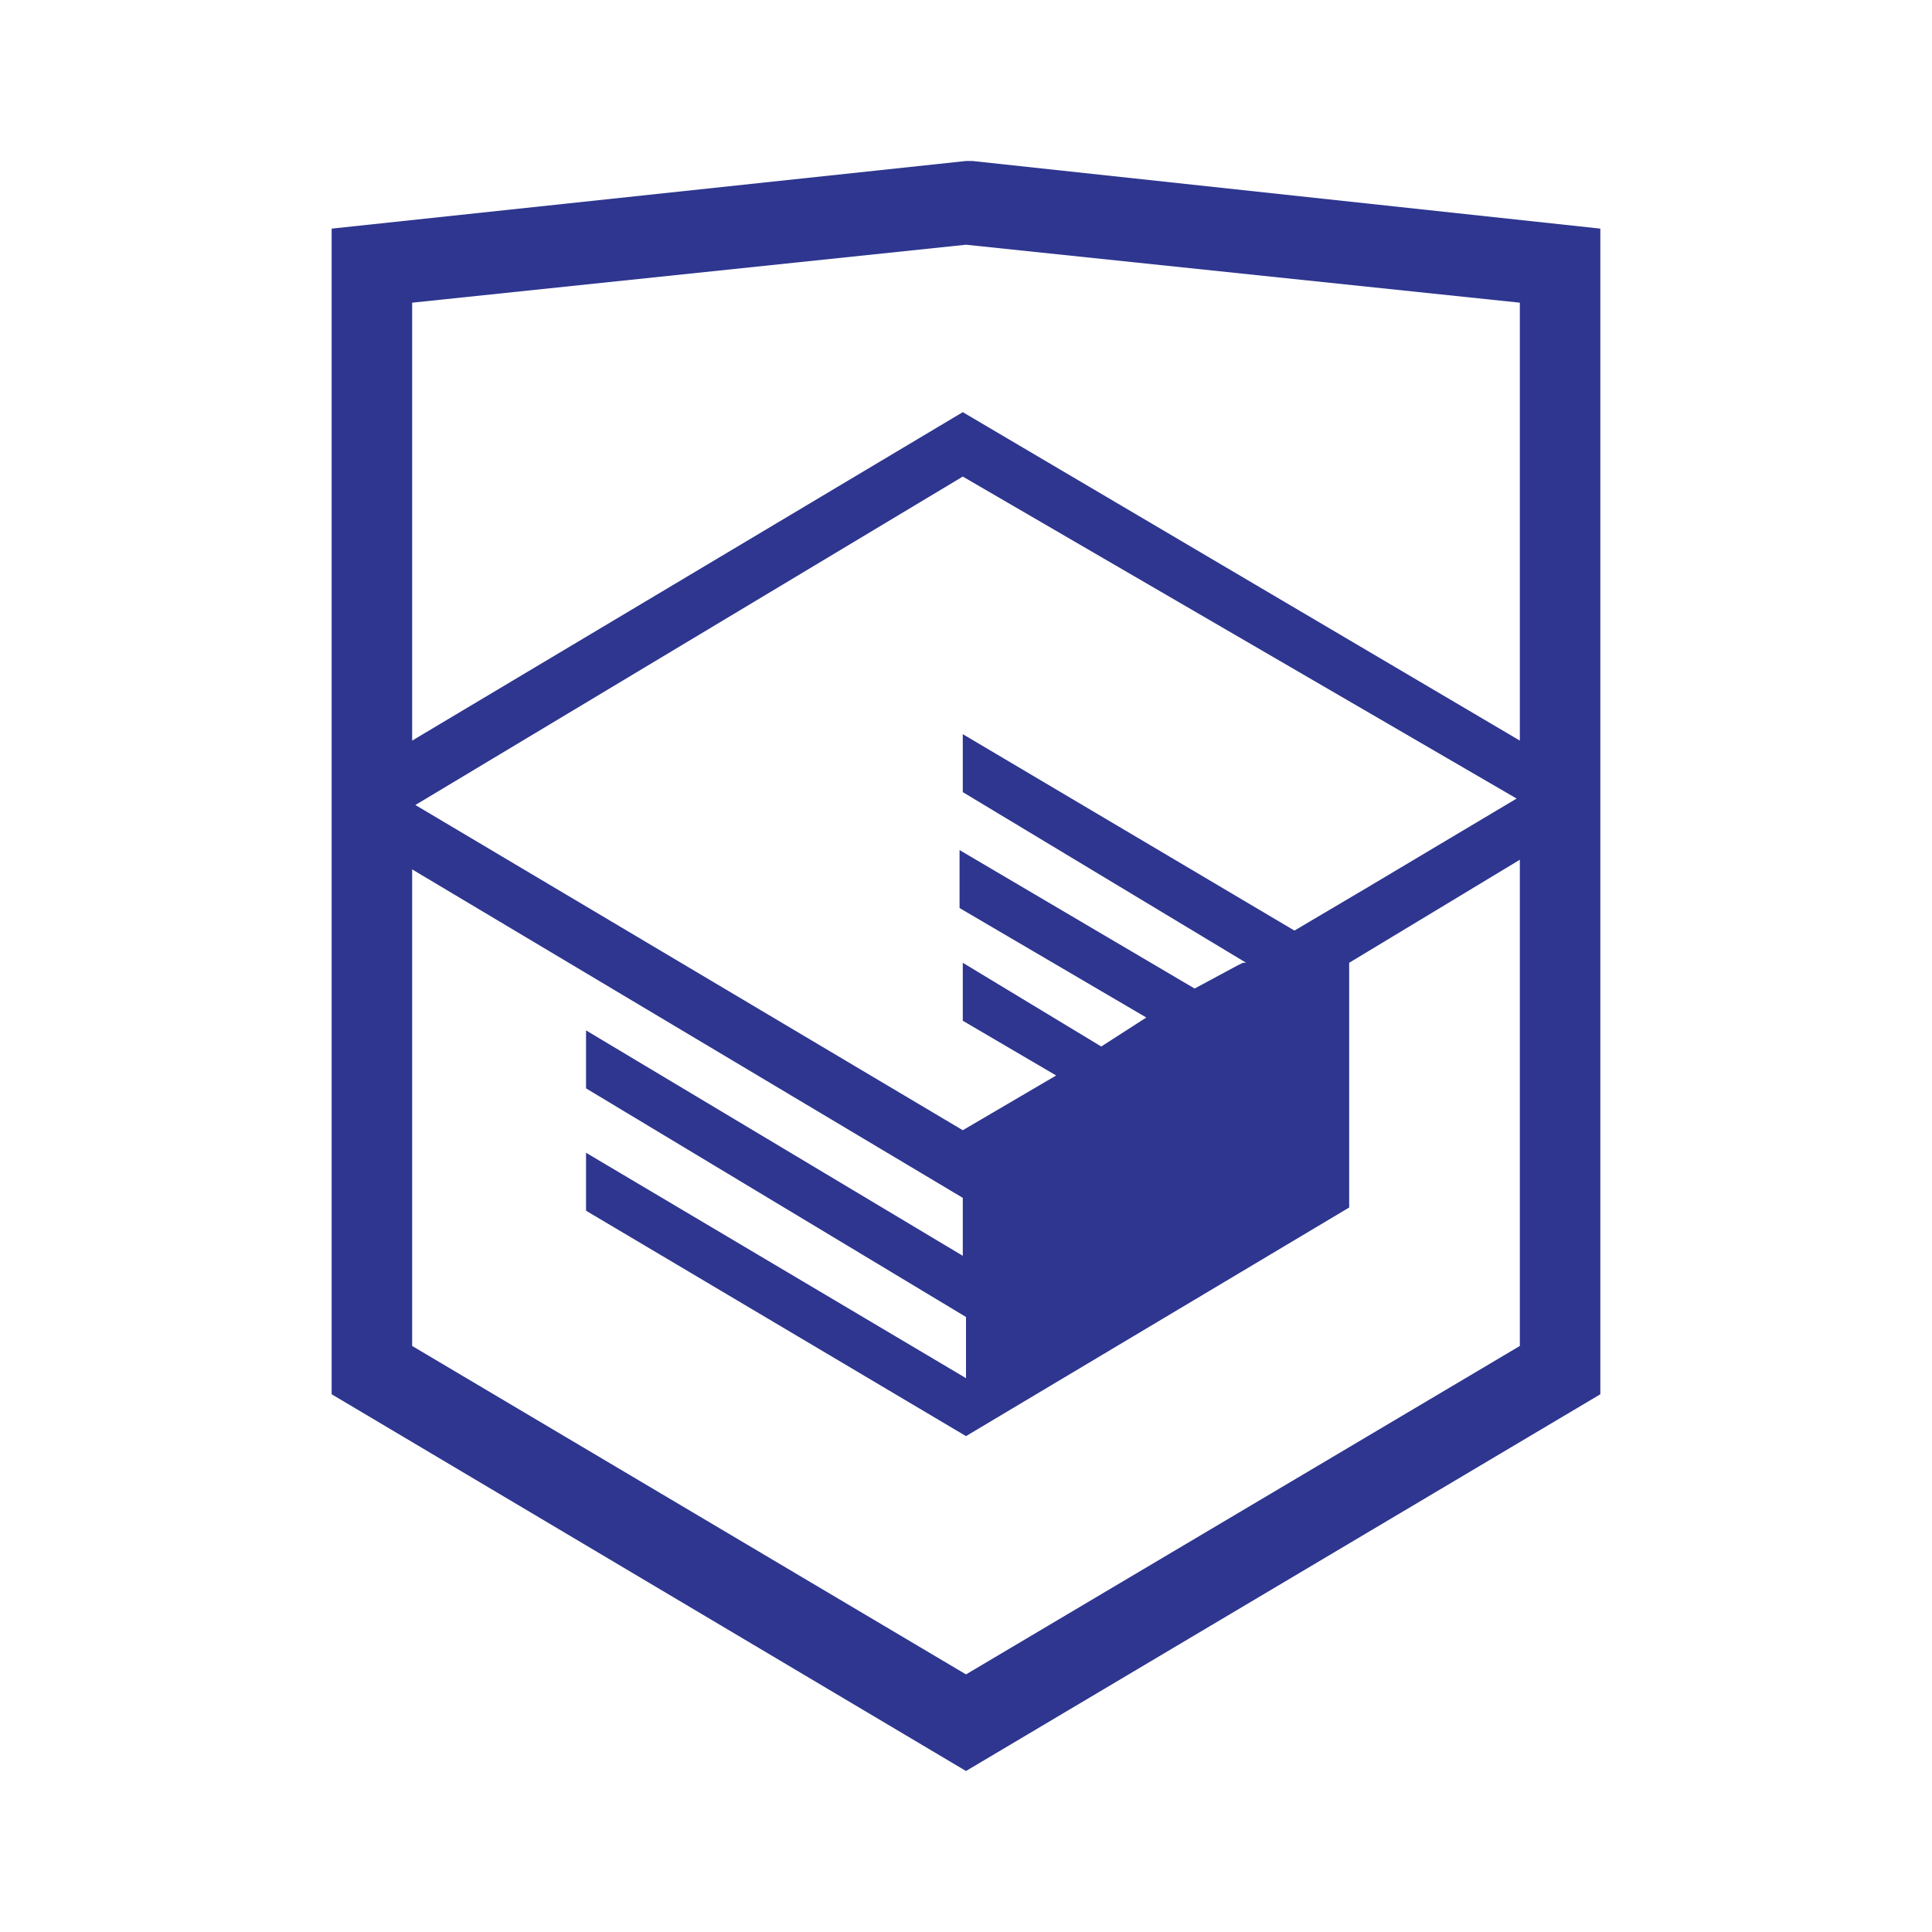
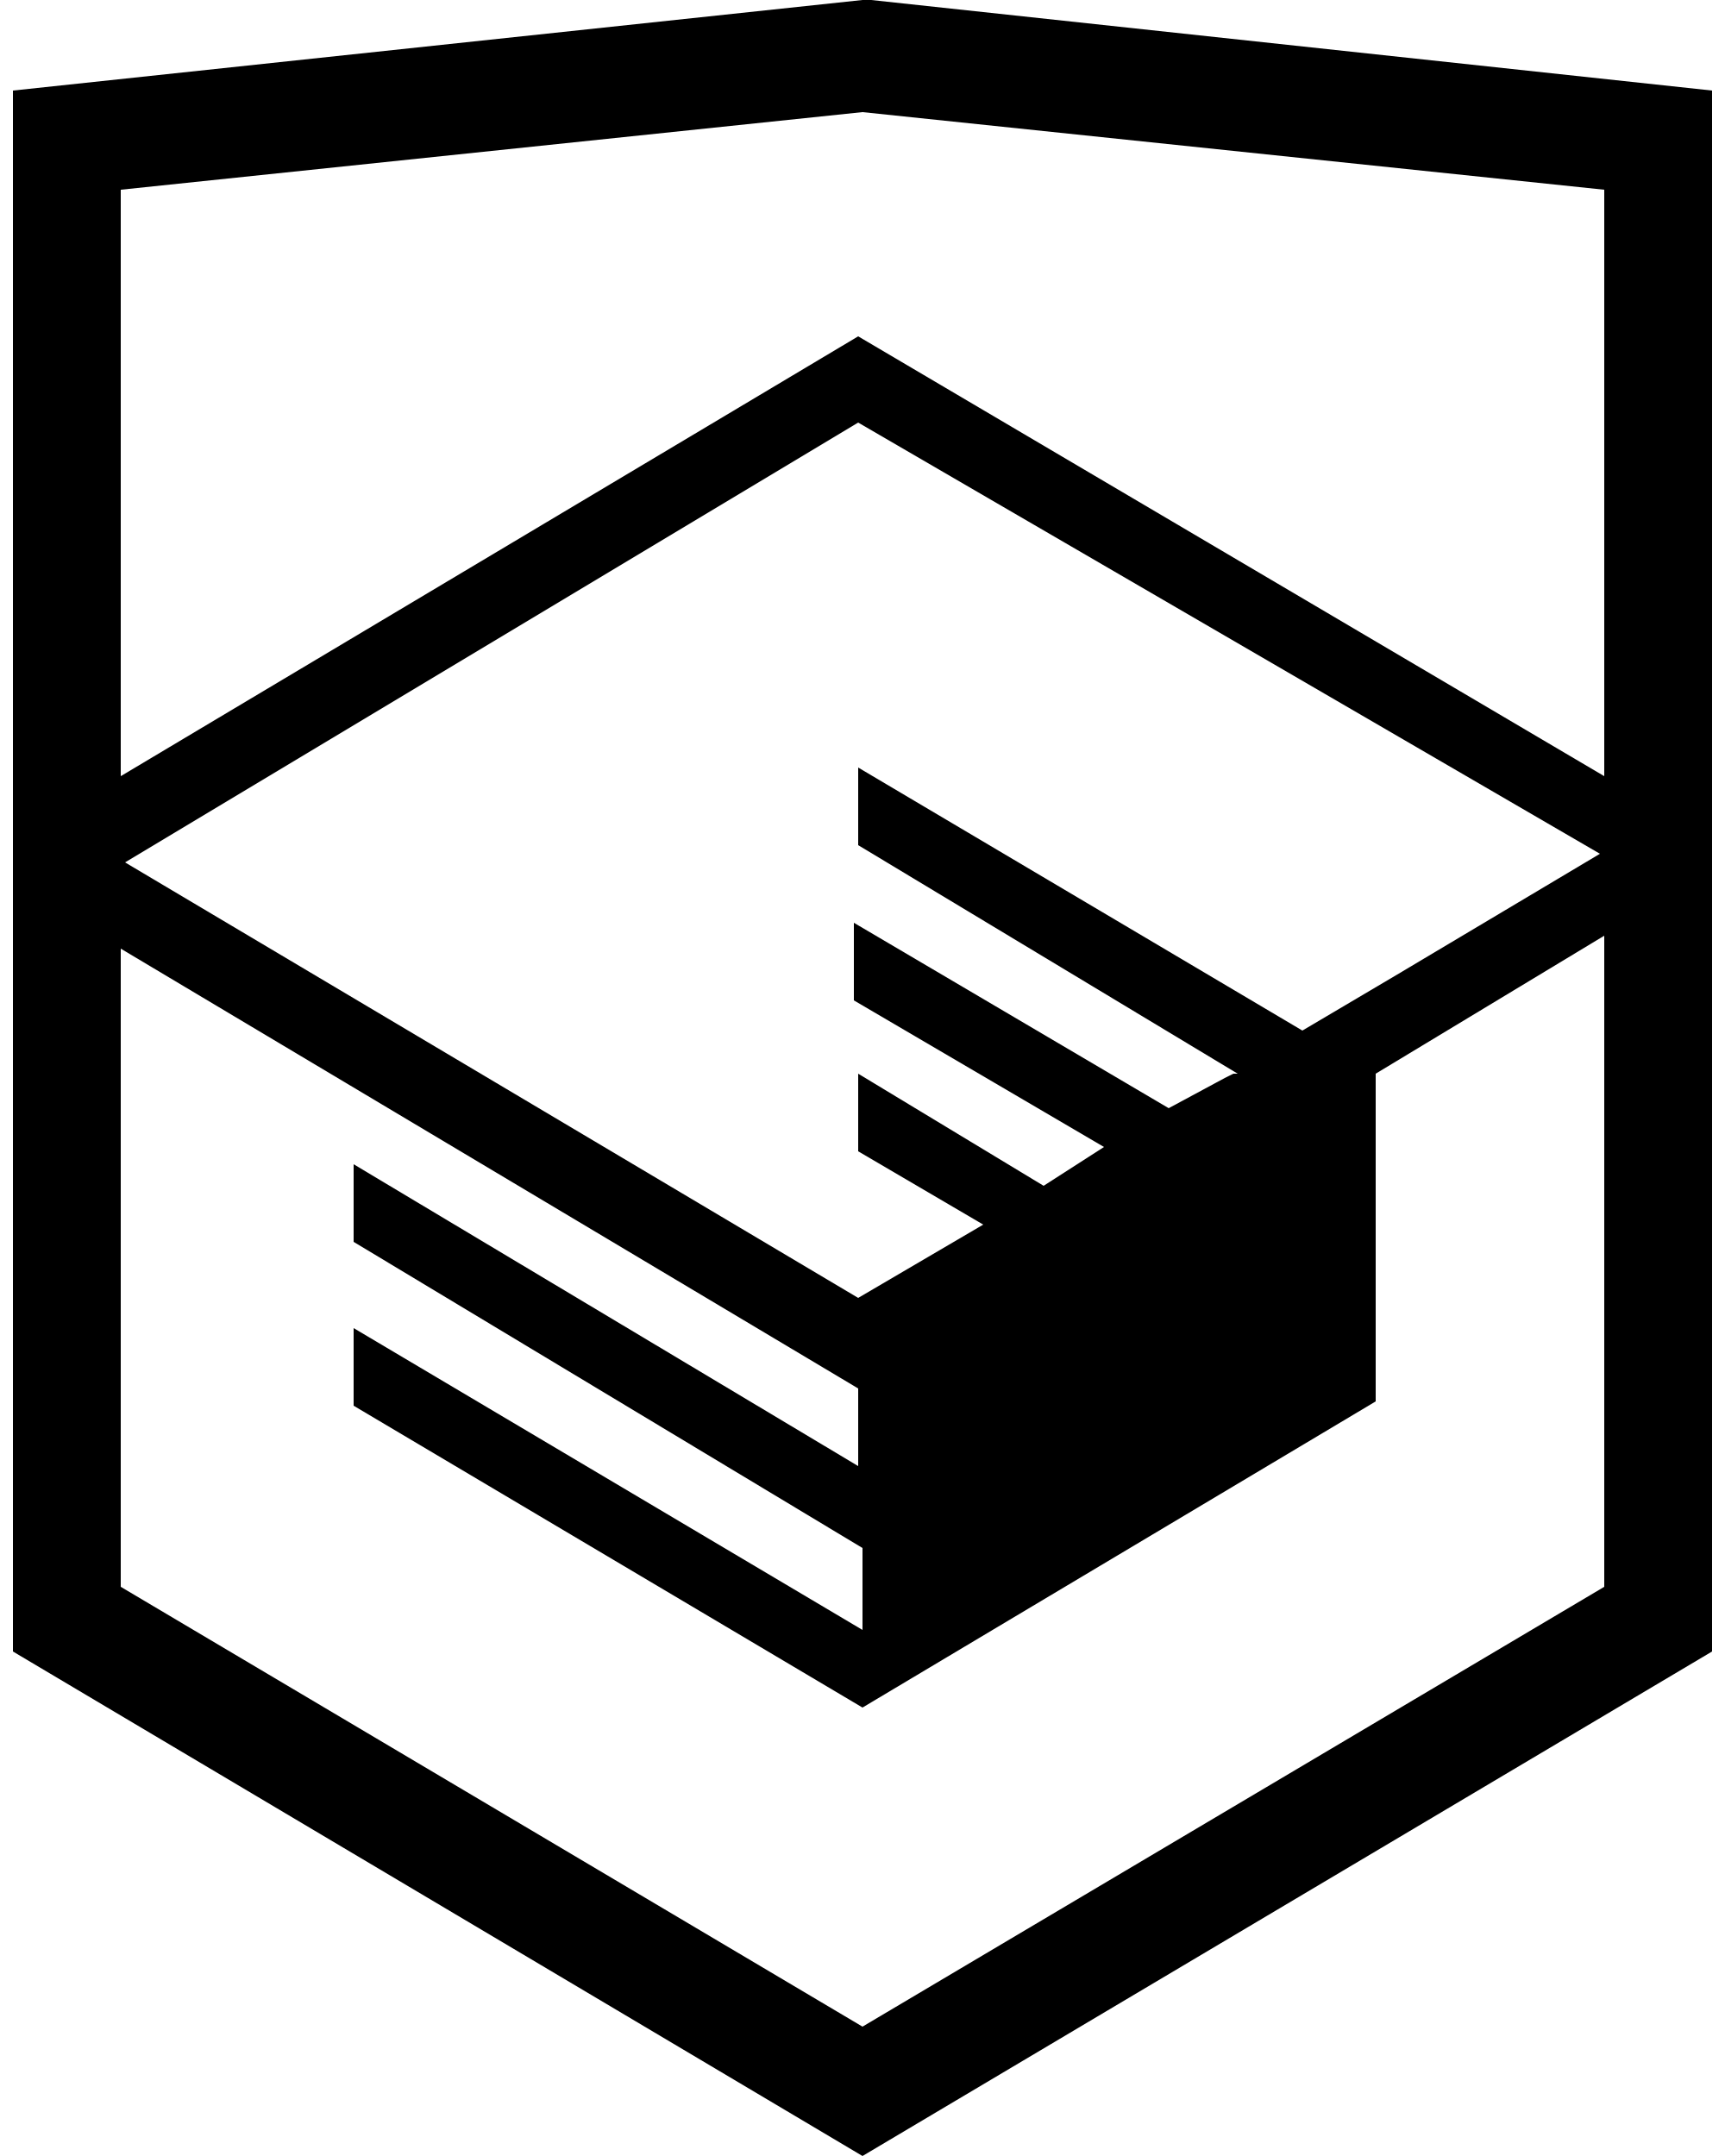
- <svg xmlns="http://www.w3.org/2000/svg" viewBox="0 0 60 60">
-   <path fill="#2E368F" d="M30.2 5h-.2l-19.7 2.1v36.2l19.7 11.7 19.7-11.7v-36.2l-19.5-2.1zm17 36.8l-17.2 10.2-17.2-10.2v-14.8l17.1 10.2v1.8l-11.7-7v1.8l11.8 7.1v1.9l-11.8-7v1.8l11.8 7 11.9-7.1v-7.6l5.3-3.2v15.1zm-.1-17l-4.7 2.8-2.2 1.3-10.3-6.1v1.8l8.8 5.3h-.1l-.2.1-1.3.7-7.3-4.3v1.8l5.8 3.4-1.4.9-4.3-2.6v1.8l2.9 1.7-2.9 1.7-17-10.1 17-10.2 17.2 10zm.1-1.8l-17.3-10.2-17.1 10.2v-13.6l17.2-1.8 17.2 1.8v13.6z" />
+ <svg xmlns="http://www.w3.org/2000/svg" viewBox="10 5 40 50">
+   <path fill="currentColor" d="M30.2 5h-.2l-19.7 2.1v36.2l19.7 11.7 19.7-11.7v-36.2l-19.5-2.1zm17 36.8l-17.2 10.2-17.2-10.2v-14.8l17.1 10.2v1.8l-11.7-7v1.8l11.8 7.1v1.9l-11.8-7v1.8l11.8 7 11.9-7.1v-7.6l5.3-3.2v15.1zm-.1-17l-4.7 2.8-2.2 1.3-10.3-6.1v1.8l8.8 5.3h-.1l-.2.1-1.3.7-7.3-4.3v1.8l5.8 3.4-1.4.9-4.3-2.6v1.8l2.9 1.7-2.9 1.7-17-10.1 17-10.2 17.2 10zm.1-1.8l-17.3-10.2-17.1 10.2v-13.6l17.2-1.8 17.2 1.8v13.6z" />
</svg>
